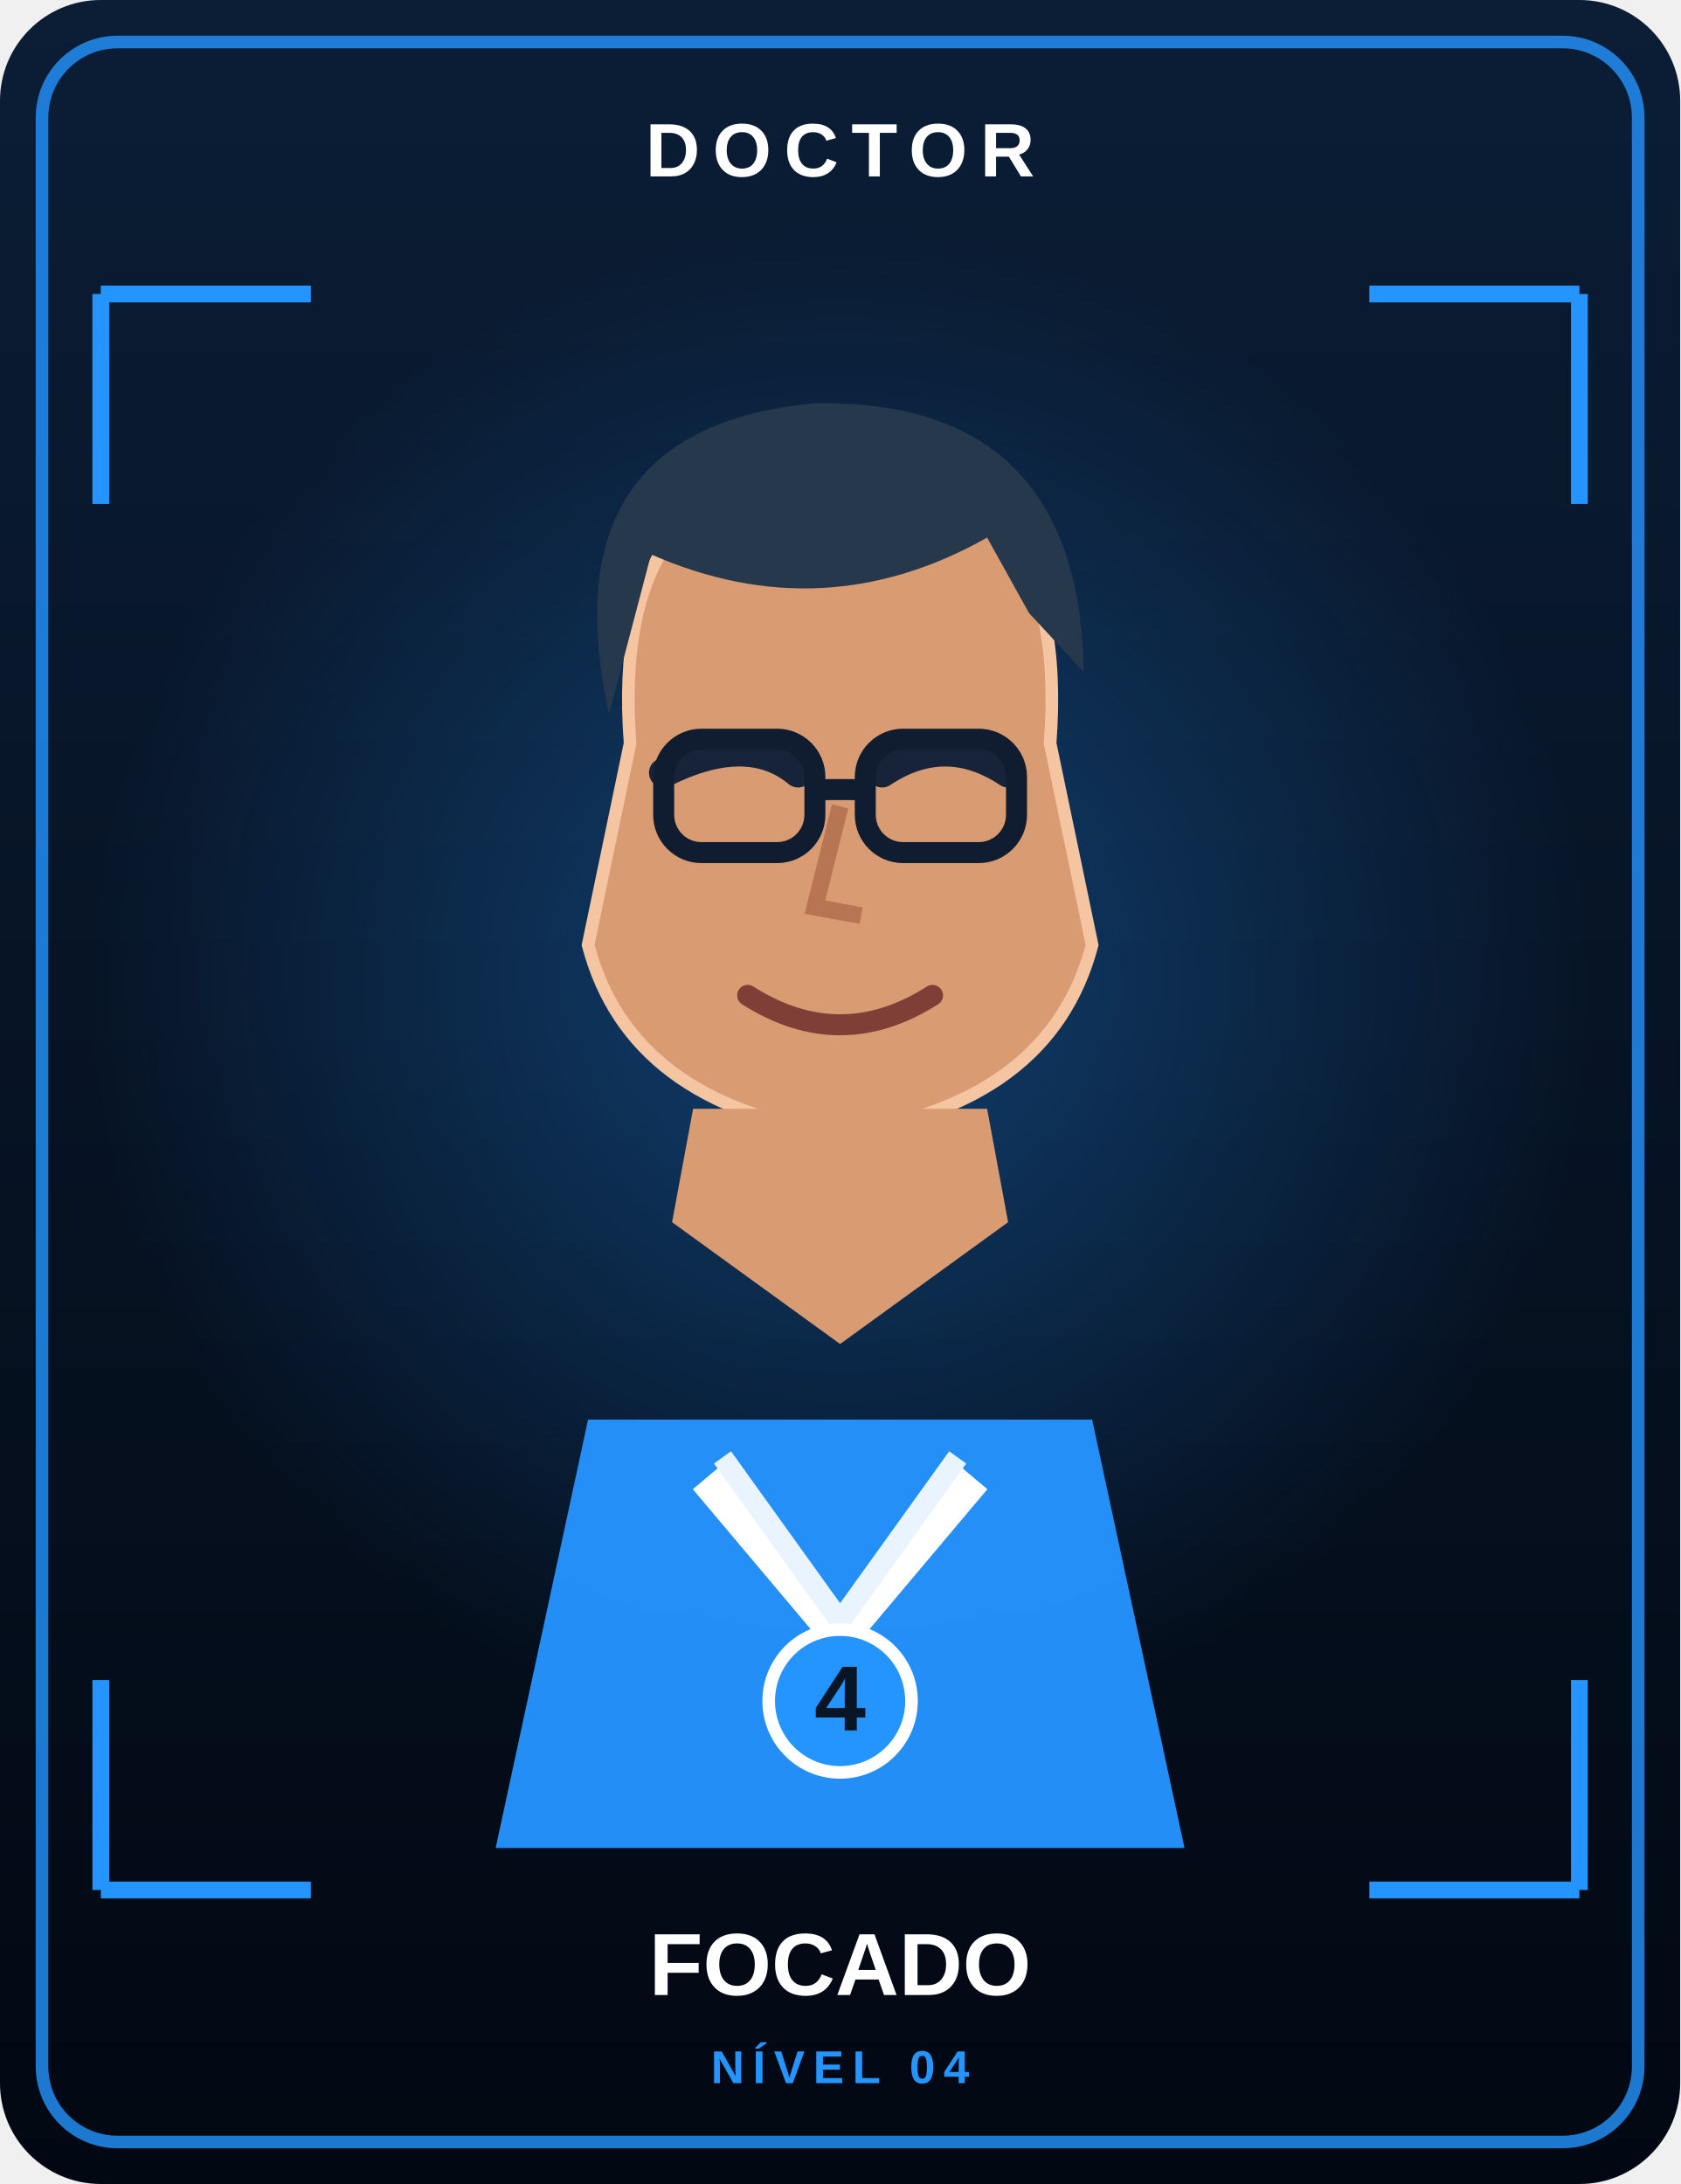
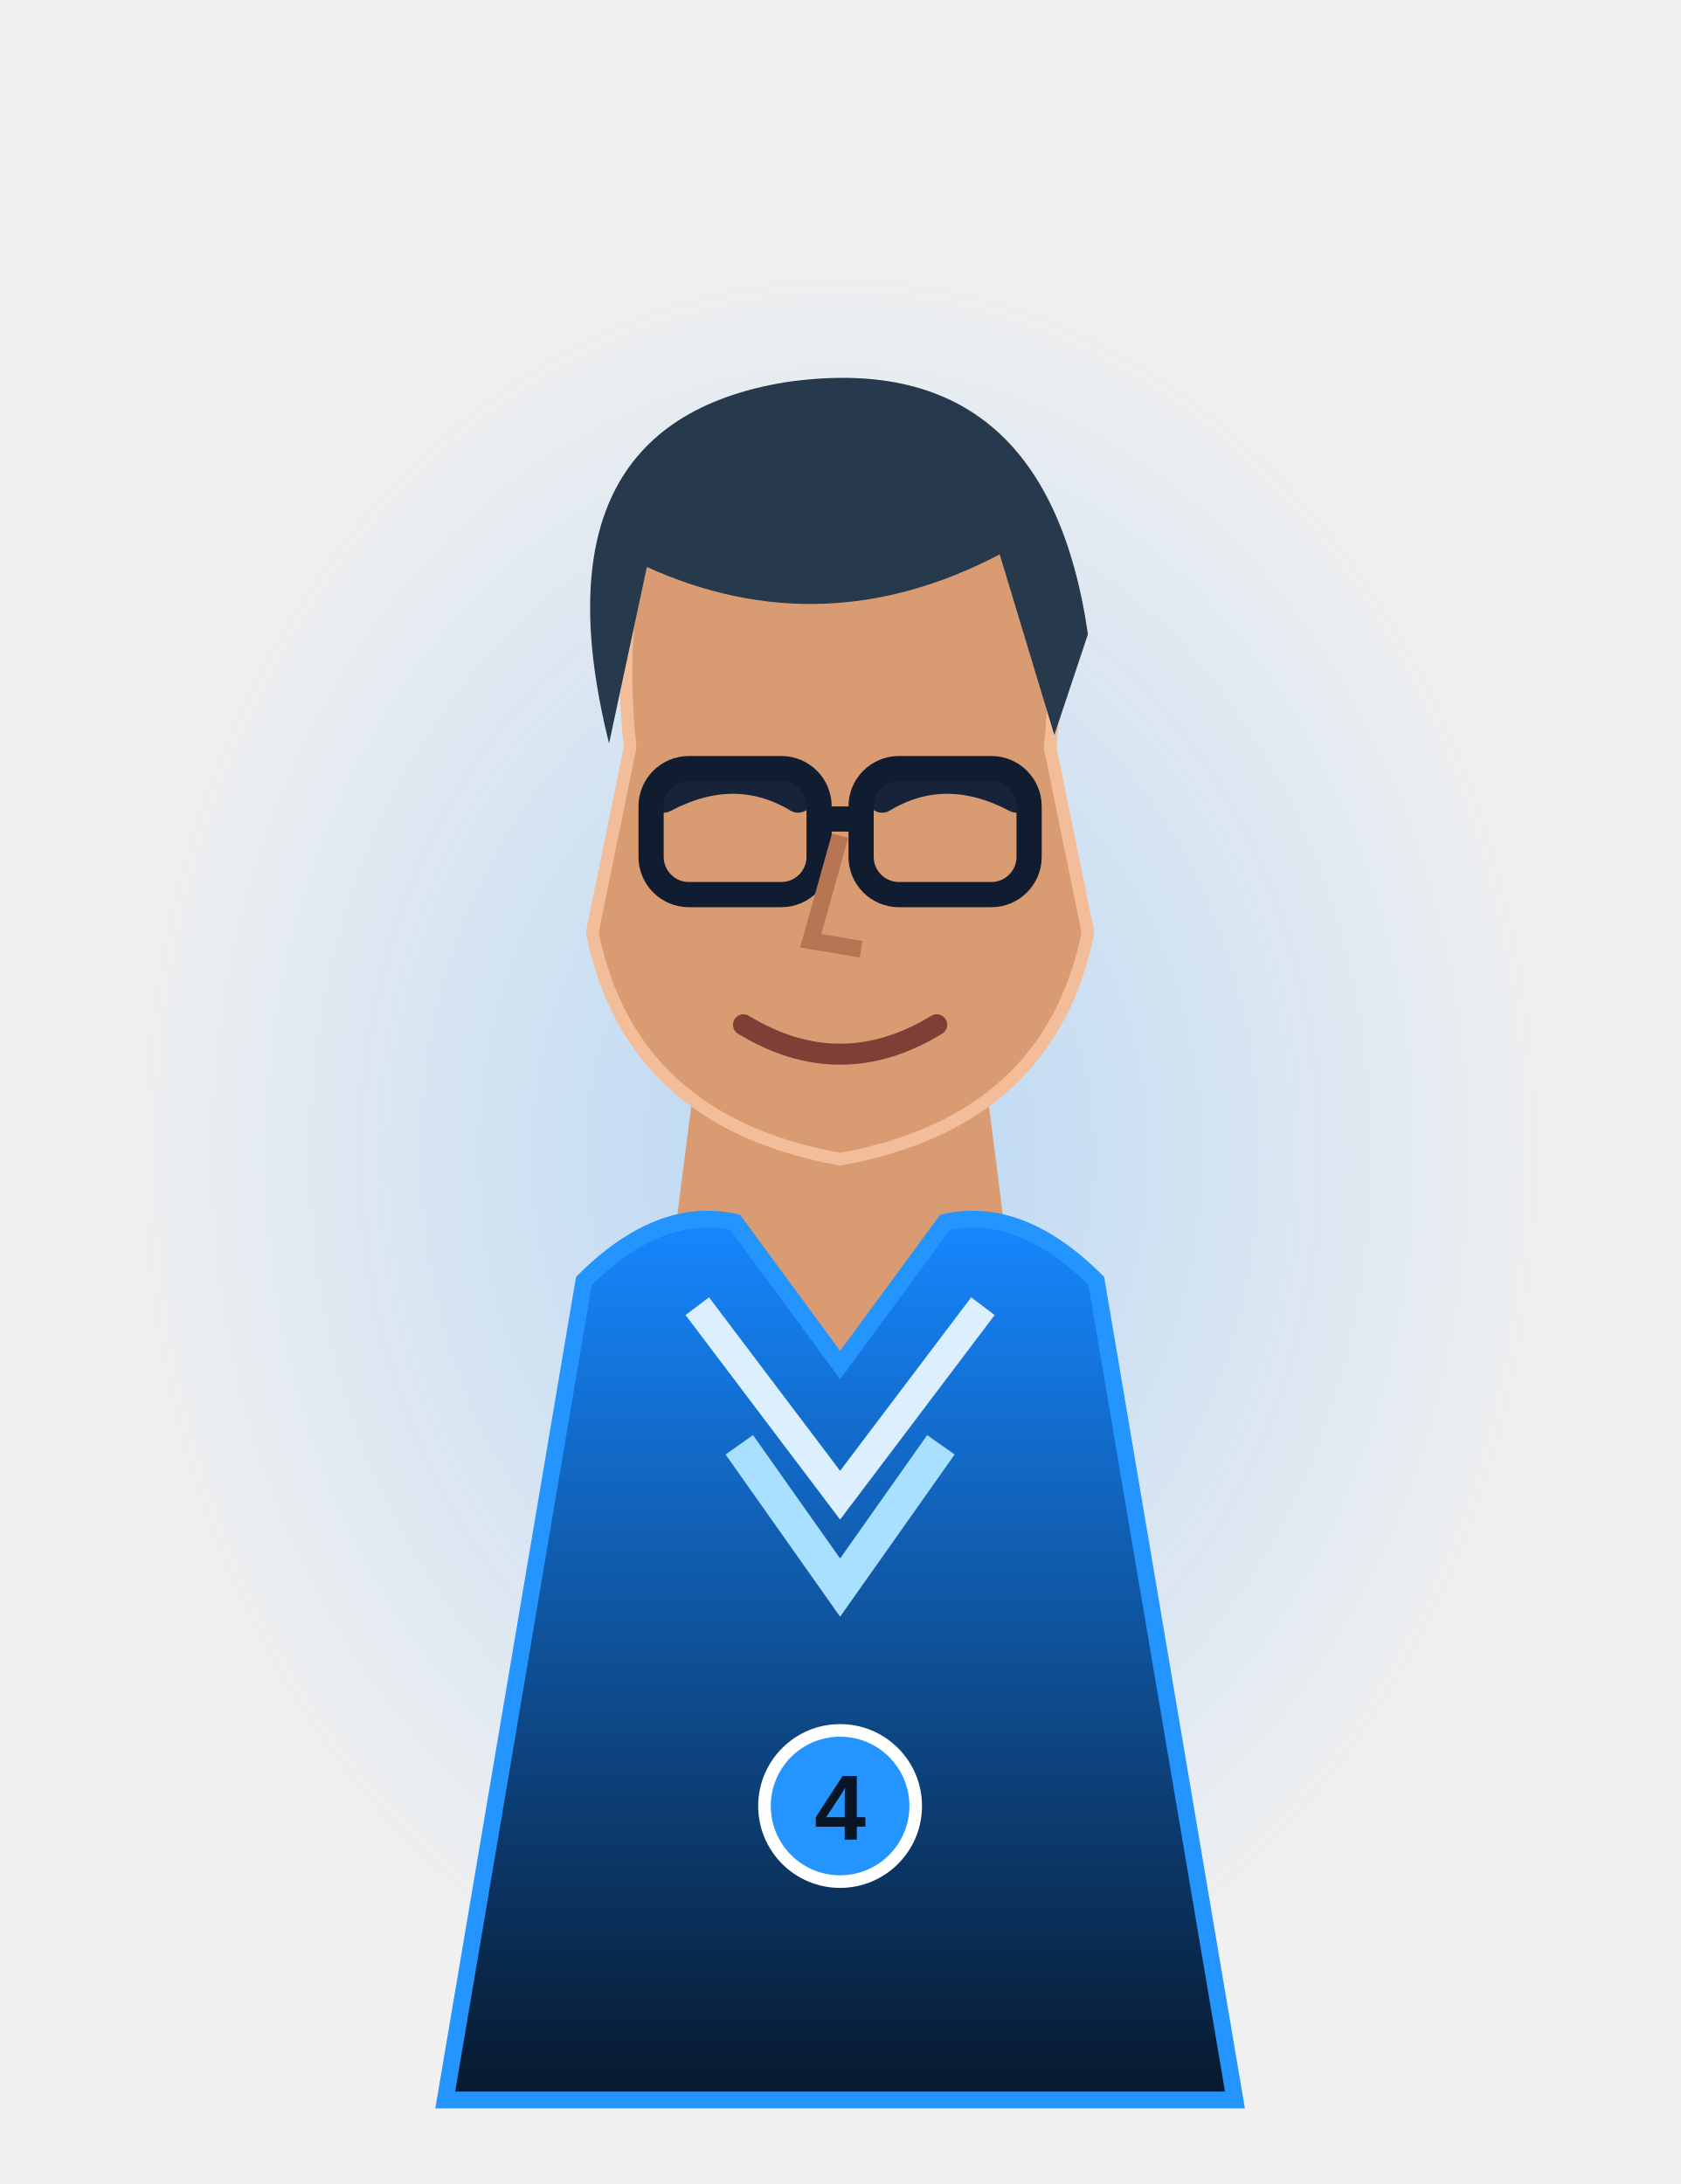
- <svg xmlns="http://www.w3.org/2000/svg" viewBox="0 0 400 520" role="img" aria-label="Doctor Focado, nível 04">
+ <svg xmlns="http://www.w3.org/2000/svg" viewBox="0 0 400 520" role="img" aria-label="Avatar Doctor Focado, nível 04">
  <defs>
-     <linearGradient id="bg" x2="0" y2="1">
-       <stop stop-color="#0b1e36" />
-       <stop offset="1" stop-color="#020812" />
-     </linearGradient>
-     <radialGradient id="glow">
-       <stop stop-color="#2494ff" stop-opacity=".34" />
+     <radialGradient id="a">
+       <stop stop-color="#2494ff" stop-opacity=".28" />
      <stop offset="1" stop-color="#2494ff" stop-opacity="0" />
    </radialGradient>
+     <linearGradient id="coat" x2="0" y2="1">
+       <stop stop-color="#1687ff" />
+       <stop offset="1" stop-color="#07182c" />
+     </linearGradient>
  </defs>
-   <rect width="400" height="520" rx="24" fill="url(#bg)" />
-   <circle cx="200" cy="235" r="180" fill="url(#glow)" />
-   <rect x="10" y="10" width="380" height="500" rx="18" fill="none" stroke="#2494ff" stroke-width="3" opacity=".8" />
-   <path d="M24 70 H74 M24 70 V120 M376 70 H326 M376 70 V120 M24 450 H74 M24 450 V400 M376 450 H326 M376 450 V400" stroke="#2494ff" stroke-width="4" fill="none" />
-   <text x="200" y="42" text-anchor="middle" font-family="Arial,sans-serif" font-size="18" font-weight="900" fill="#fff" letter-spacing="3">DOCTOR</text>
-   <path d="M150 177 Q145 111 200 111 Q255 111 250 177 L260 225 Q250 263 200 270 Q150 263 140 225Z" fill="#d99b72" stroke="#f5c4a1" stroke-width="3" />
-   <path d="M145 170 Q130 102 194 96 Q257 95 258 160 L245 146 L235 128 Q196 150 155 132Z" fill="#26384b" />
-   <path d="M158 184 Q178 174 190 184 M210 184 Q225 174 240 184" stroke="#172338" stroke-width="7" stroke-linecap="round" fill="none" />
-   <rect x="158" y="176" width="36" height="27" rx="9" fill="none" stroke="#101d30" stroke-width="5" />
-   <rect x="206" y="176" width="36" height="27" rx="9" fill="none" stroke="#101d30" stroke-width="5" />
-   <path d="M194 188 H206" stroke="#101d30" stroke-width="5" />
-   <path d="M200 192 L194 216 L205 218" stroke="#b87554" stroke-width="4" fill="none" />
-   <path d="M178 237 Q200 251 222 237" stroke="#7f3f37" stroke-width="5" stroke-linecap="round" fill="none" />
-   <path d="M165 264 L160 291 L200 320 L240 291 L235 264" fill="#d99b72" />
-   <path d="M140 338 L260 338 L282 440 L118 440Z" fill="#2494ff" opacity=".96" />
-   <path d="M168 352 L200 390 L232 352" fill="none" stroke="#fff" stroke-width="8" />
-   <path d="M172 347 L200 386 L228 347" fill="none" stroke="#e9f4ff" stroke-width="5" />
-   <circle cx="200" cy="405" r="17" fill="#2494ff" stroke="#fff" stroke-width="3" />
-   <text x="200" y="412" text-anchor="middle" font-family="Arial" font-size="22" font-weight="900" fill="#071525">4</text>
-   <text x="200" y="475" text-anchor="middle" font-family="Arial,sans-serif" font-size="21" font-weight="900" fill="#fff">FOCADO</text>
-   <text x="200" y="496" text-anchor="middle" font-family="Arial,sans-serif" font-size="11" font-weight="700" fill="#2494ff" letter-spacing="2">NÍVEL 04</text>
+   <ellipse cx="200" cy="275" rx="176" ry="220" fill="url(#a)" />
+   <path d="M165 260 L160 299 L200 329 L240 299 L235 260Z" fill="#d99b72" />
+   <path d="M139 305 Q157 287 175 291 L200 325 L225 291 Q243 287 261 305 L294 500 L106 500Z" fill="url(#coat)" stroke="#2494ff" stroke-width="4" />
+   <path d="M166 311 L200 356 L234 311" fill="none" stroke="#dcefff" stroke-width="7" />
+   <path d="M176 344 L200 378 L224 344" stroke="#a9dfff" stroke-width="8" fill="none" />
+   <path d="M150 178 Q142 101 200 101 Q258 101 250 178 L259 222 Q250 267 200 276 Q150 267 141 222Z" fill="#d99b72" stroke="#f2bd98" stroke-width="3" />
+   <path d="M145 177 Q126 101 187 91 Q249 82 259 151 L251 175 L238 132 Q196 154 154 135Z" fill="#27394d" />
+   <path d="M158 190 Q175 181 190 190 M210 190 Q225 181 242 190" stroke="#172338" stroke-width="7" stroke-linecap="round" fill="none" />
+   <rect x="155" y="183" width="40" height="30" rx="9" fill="none" stroke="#101d30" stroke-width="6" />
+   <rect x="205" y="183" width="40" height="30" rx="9" fill="none" stroke="#101d30" stroke-width="6" />
+   <path d="M195 195 H205" stroke="#101d30" stroke-width="6" />
+   <path d="M200 199 L193 224 L205 226" stroke="#b87554" stroke-width="4" fill="none" />
+   <path d="M177 244 Q200 258 223 244" stroke="#7f3f37" stroke-width="5" stroke-linecap="round" fill="none" />
+   <circle cx="200" cy="430" r="18" fill="#2494ff" stroke="#fff" stroke-width="3" />
+   <text x="200" y="438" text-anchor="middle" font-family="Arial" font-size="22" font-weight="900" fill="#071525">4</text>
</svg>
